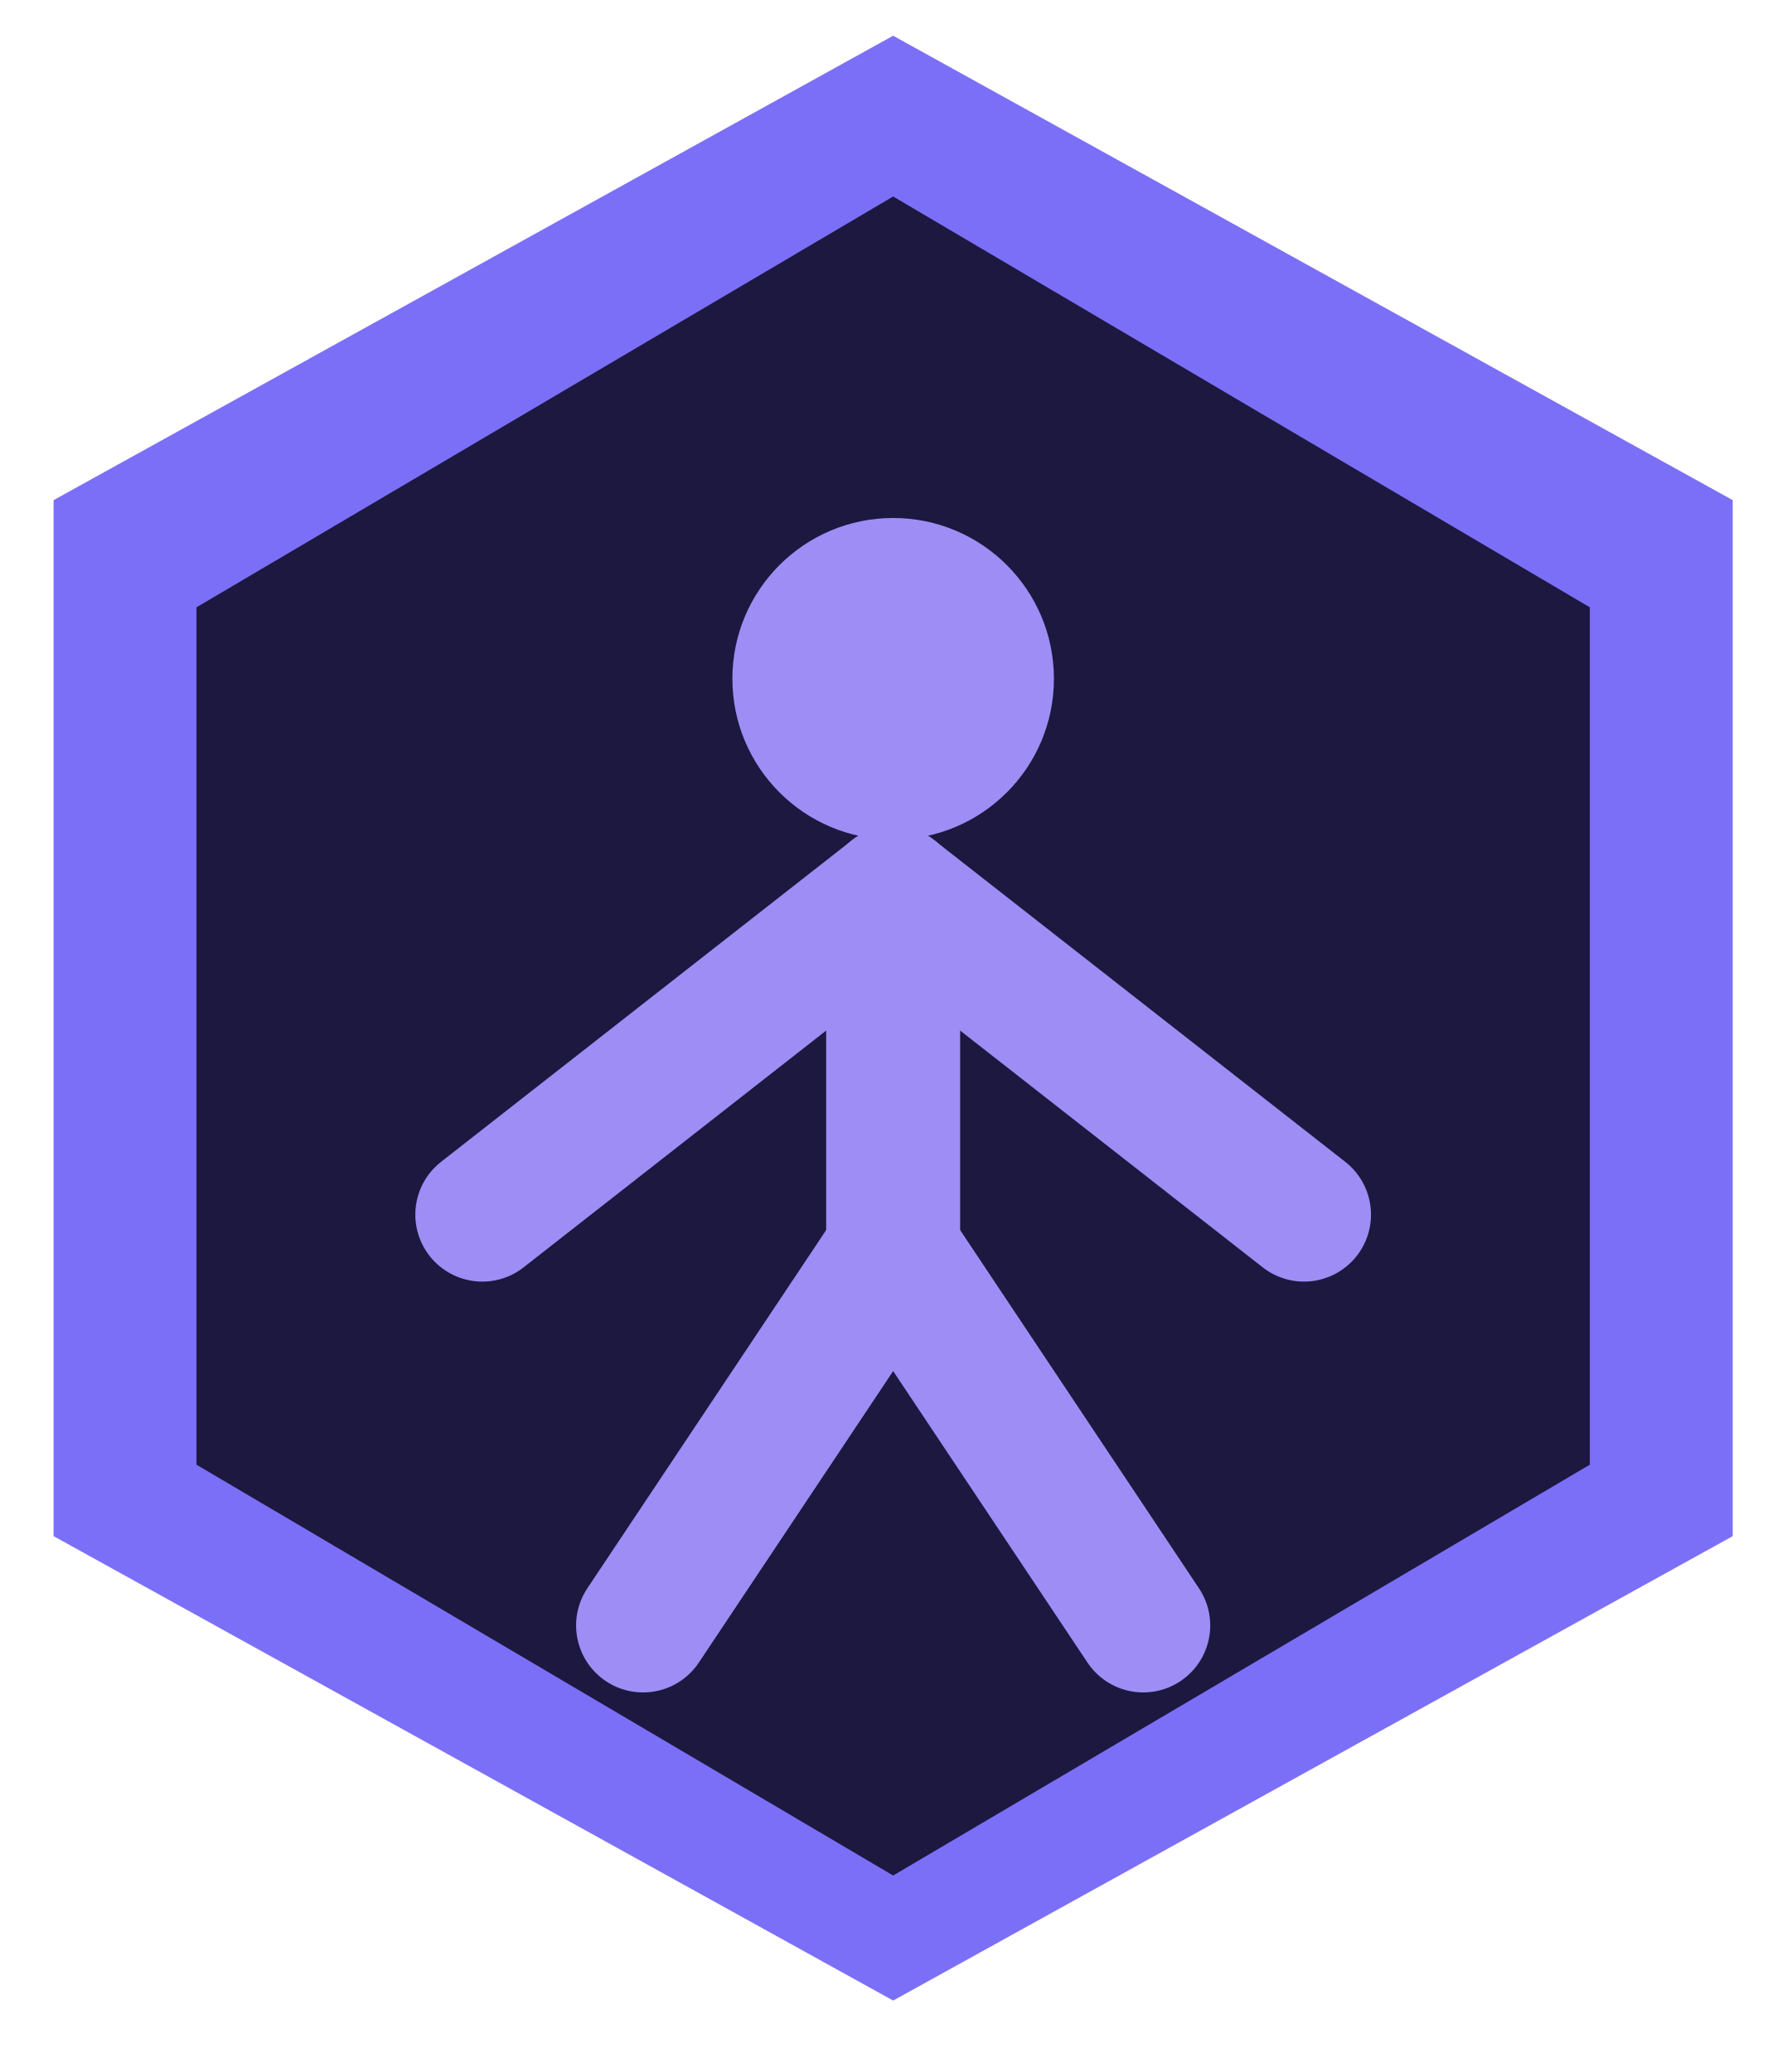
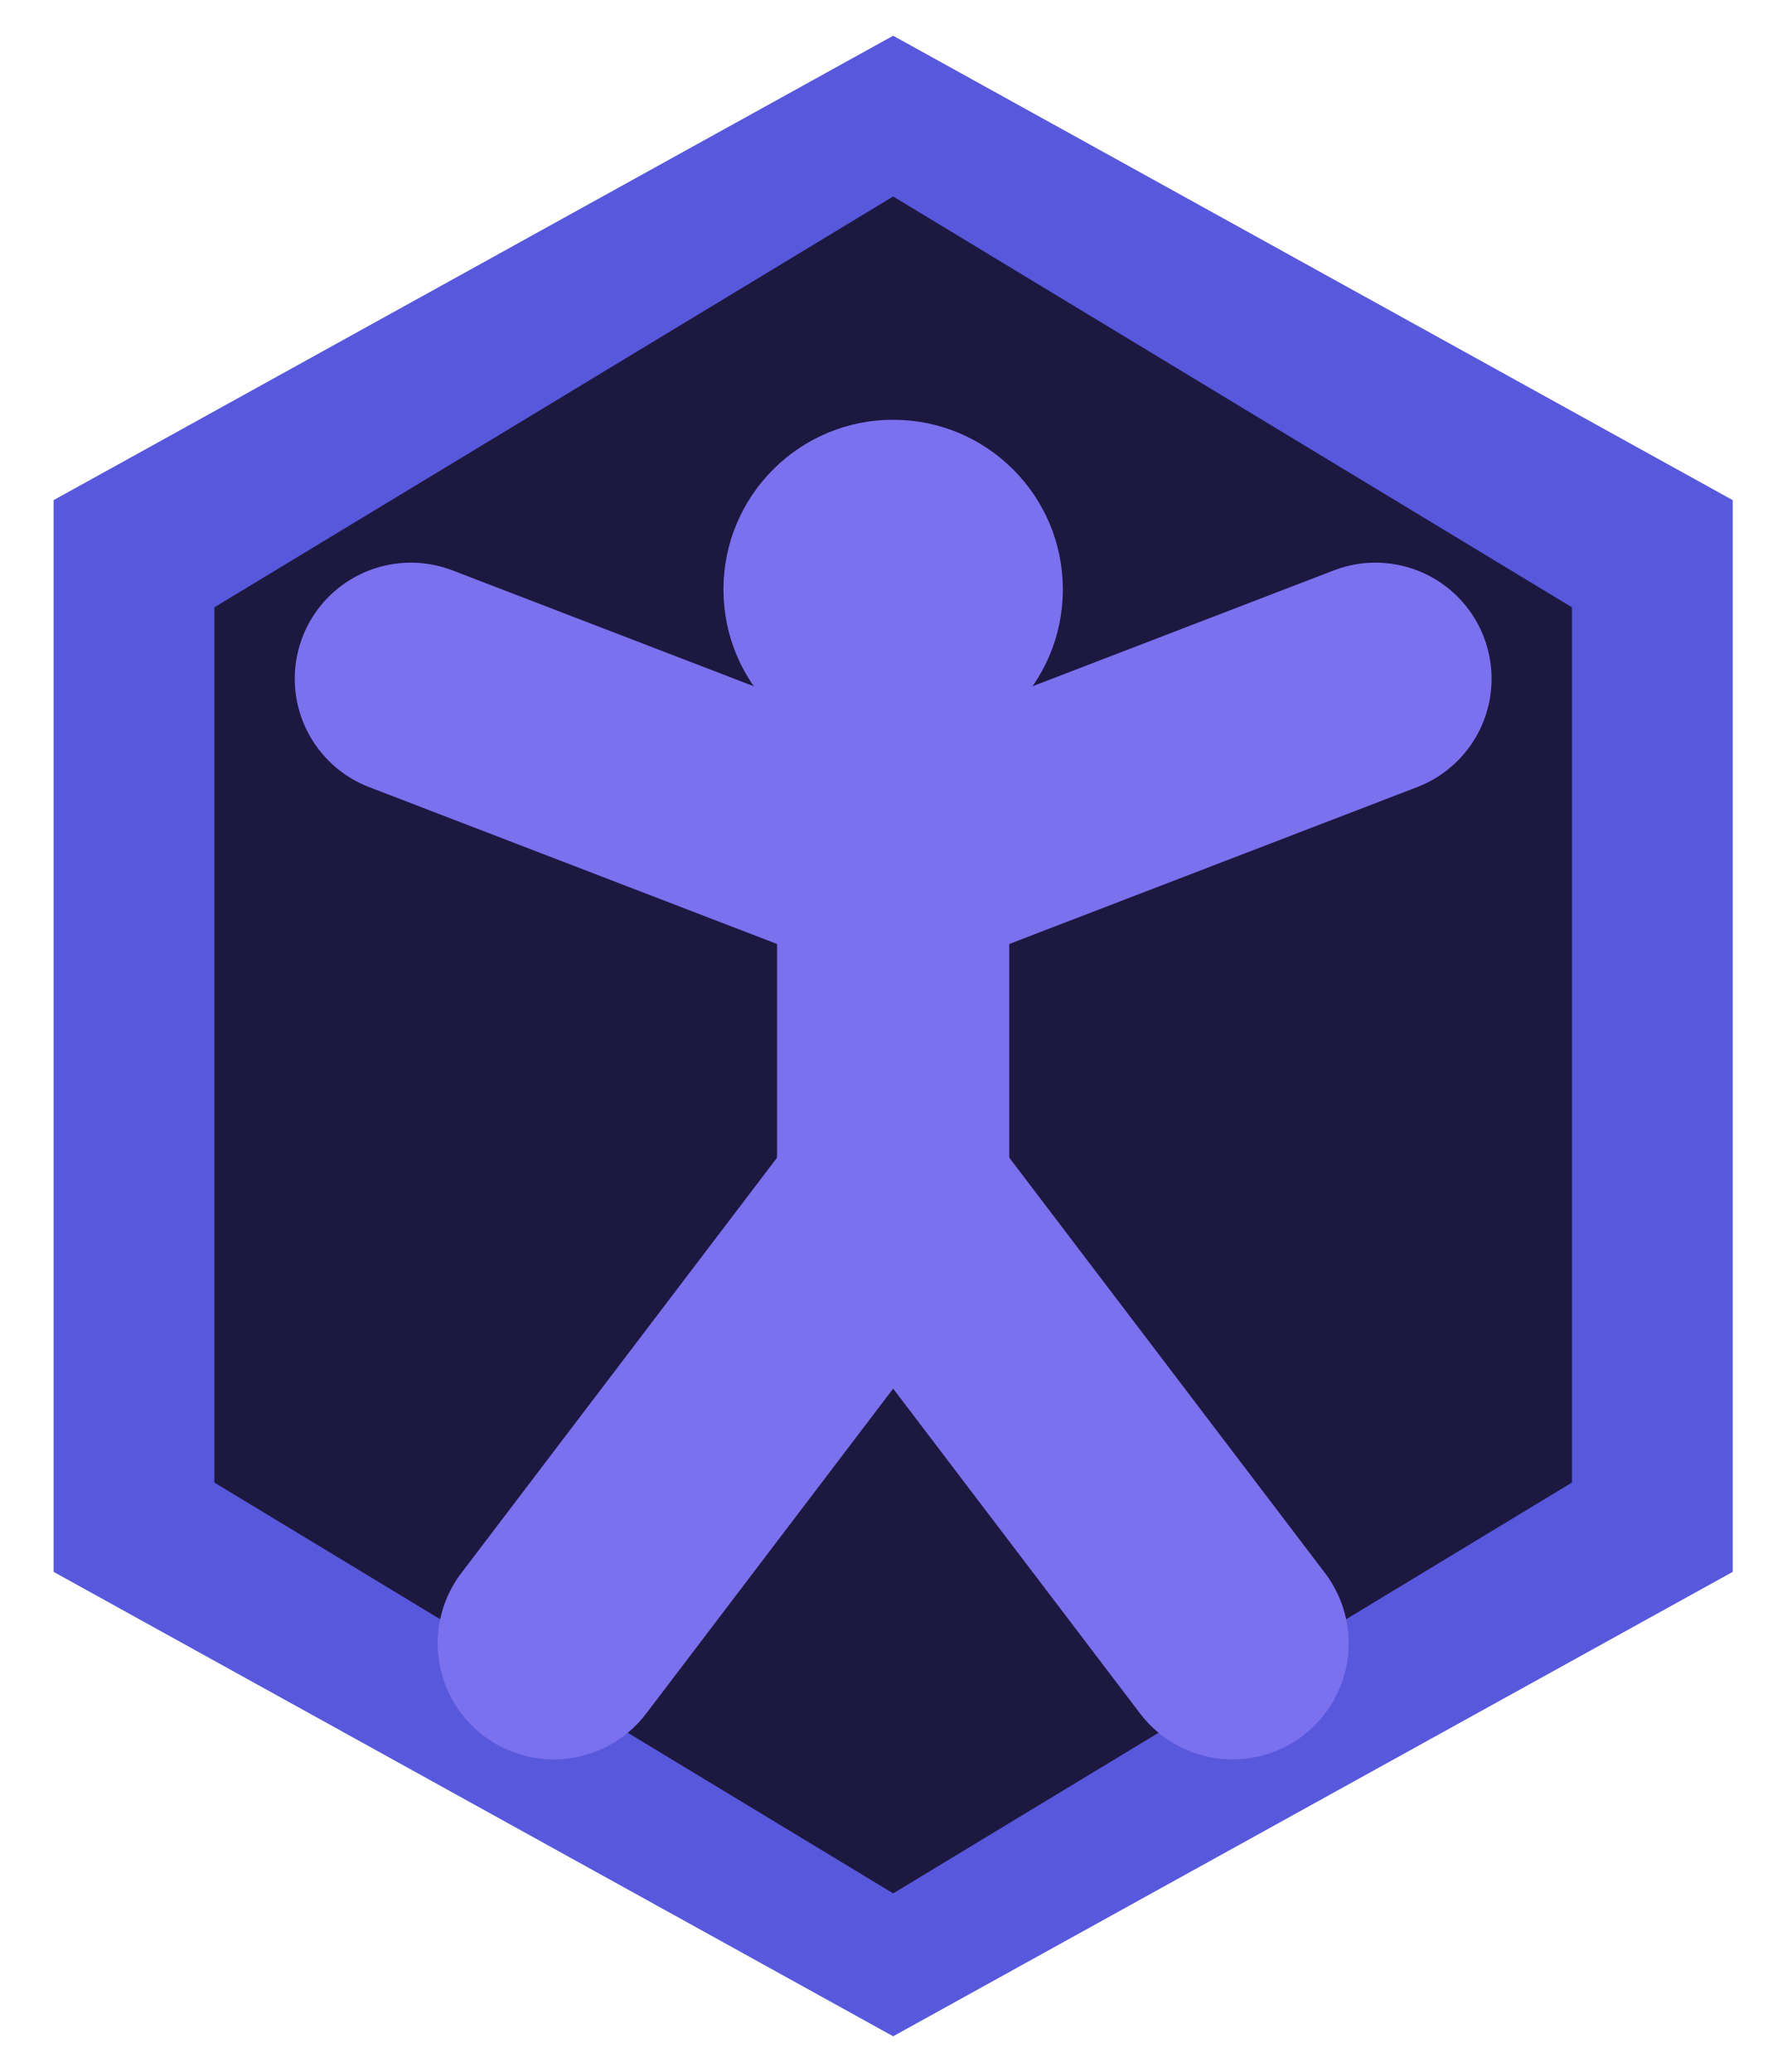
<svg xmlns="http://www.w3.org/2000/svg" viewBox="0 0 100 116">
-   <polygon points="50,2 97,28 97,86 50,112 3,86 3,28" fill="#7C6FF7" />
-   <polygon points="50,11 89,34 89,82 50,105 11,82 11,34" fill="#1C1840" />
-   <circle cx="50" cy="38" r="9" fill="#9D8DF5" />
-   <line x1="50" y1="50" x2="27" y2="68" stroke="#9D8DF5" stroke-width="7.5" stroke-linecap="round" />
-   <line x1="50" y1="50" x2="73" y2="68" stroke="#9D8DF5" stroke-width="7.5" stroke-linecap="round" />
-   <line x1="50" y1="50" x2="50" y2="70" stroke="#9D8DF5" stroke-width="7.5" stroke-linecap="round" />
-   <line x1="50" y1="70" x2="36" y2="91" stroke="#9D8DF5" stroke-width="7.5" stroke-linecap="round" />
-   <line x1="50" y1="70" x2="64" y2="91" stroke="#9D8DF5" stroke-width="7.5" stroke-linecap="round" />
+   <polygon points="50,2 97,28 97,88 50,114 3,88 3,28" fill="#5858DC" />
+   <polygon points="50,11 88,34 88,83 50,106 12,83 12,34" fill="#1C1840" />
+   <circle cx="50" cy="33" r="9.5" fill="#7B70EE" />
+   <line x1="49" y1="48" x2="23" y2="38" stroke="#7B70EE" stroke-width="13" stroke-linecap="round" />
+   <line x1="51" y1="48" x2="77" y2="38" stroke="#7B70EE" stroke-width="13" stroke-linecap="round" />
+   <line x1="50" y1="48" x2="50" y2="67" stroke="#7B70EE" stroke-width="13" stroke-linecap="round" />
+   <line x1="50" y1="67" x2="31" y2="92" stroke="#7B70EE" stroke-width="13" stroke-linecap="round" />
+   <line x1="50" y1="67" x2="69" y2="92" stroke="#7B70EE" stroke-width="13" stroke-linecap="round" />
</svg>
